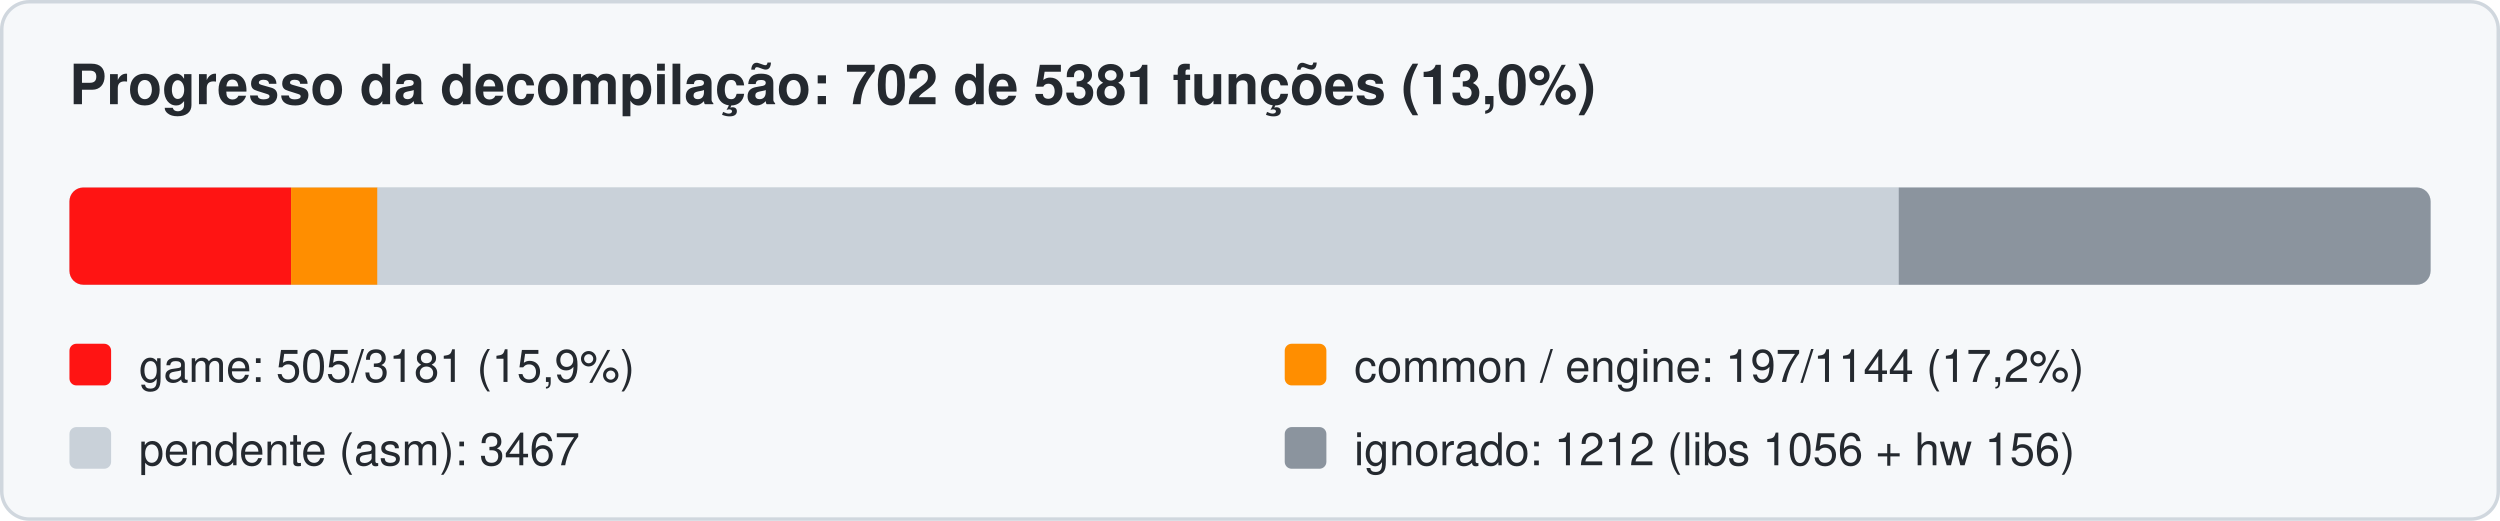
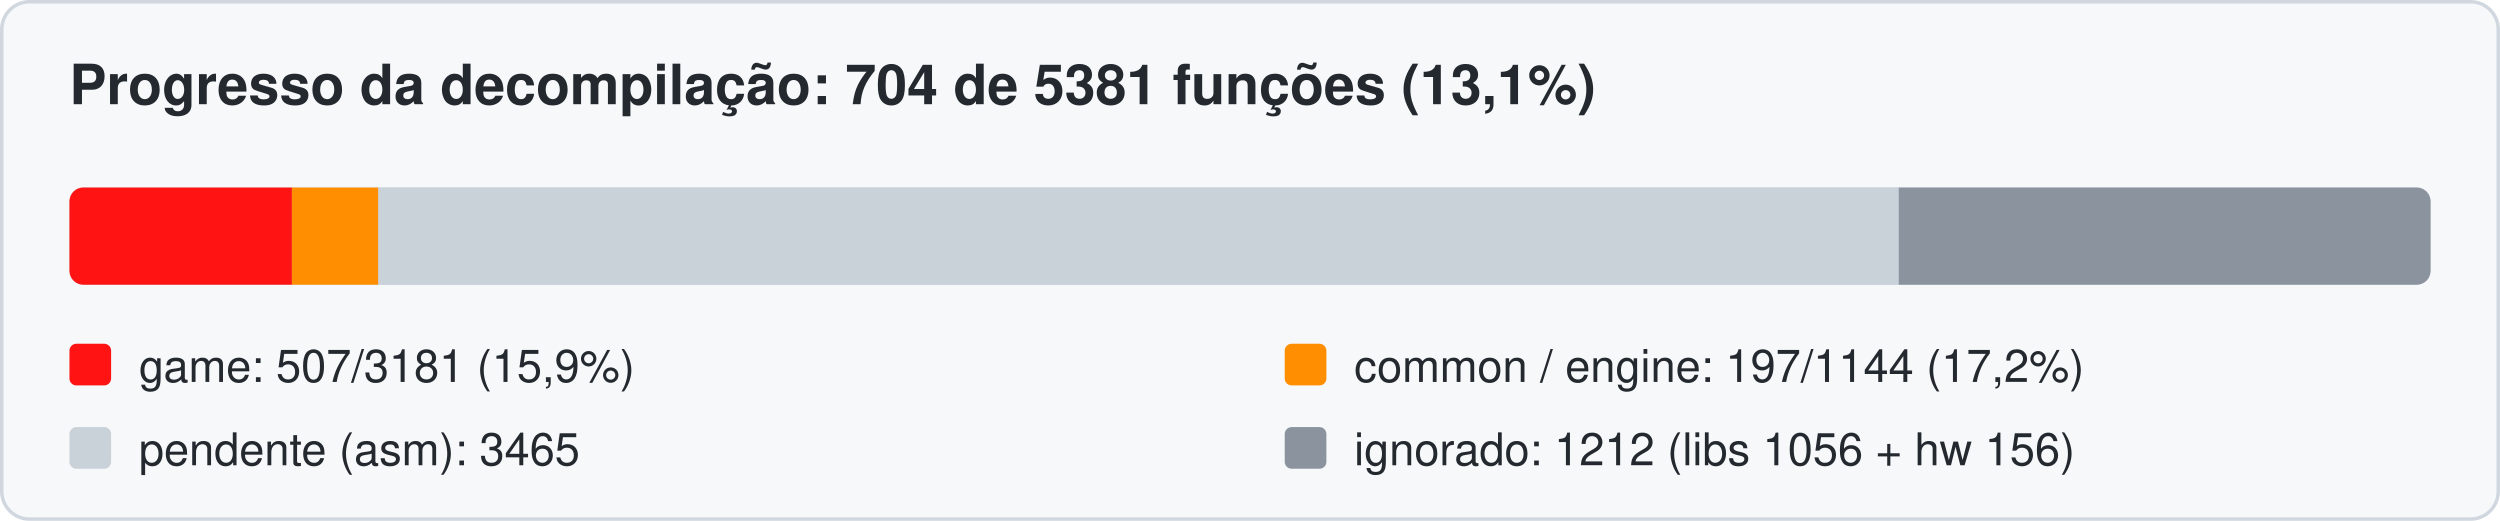
- <svg xmlns="http://www.w3.org/2000/svg" width="720" height="150" viewBox="0 0 720 150" role="img" aria-label="War of the Monsters: 702 de 5381 funcoes decompiladas (13,0%), 1212 ignoradas">
+ <svg xmlns="http://www.w3.org/2000/svg" width="720" height="150" viewBox="0 0 720 150" role="img" aria-label="War of the Monsters: 704 de 5381 funcoes decompiladas (13,1%), 1212 ignoradas">
  <rect x="0.5" y="0.5" width="719" height="149" rx="8" fill="#f6f8fa" stroke="#d0d7de" />
  <g font-family="-apple-system, 'Segoe UI', Helvetica, Arial, sans-serif">
-     <text x="20" y="30" font-size="16" font-weight="600" fill="#24292f">Progresso da decompilação: 702 de 5381 funções (13,0%)</text>
+     <text x="20" y="30" font-size="16" font-weight="600" fill="#24292f">Progresso da decompilação: 704 de 5381 funções (13,1%)</text>
    <rect x="20" y="54" width="680" height="28" rx="4" fill="#c9d1d9" />
    <clipPath id="r">
      <rect x="20" y="54" width="680" height="28" rx="4" />
    </clipPath>
    <g clip-path="url(#r)">
-       <rect x="20.00" y="54" width="63.82" height="28" fill="#ff1413" />
-       <rect x="83.82" y="54" width="24.90" height="28" fill="#ff8e00" />
-       <rect x="108.71" y="54" width="438.13" height="28" fill="#c9d1d9" />
+       <rect x="20.00" y="54" width="64.07" height="28" fill="#ff1413" />
+       <rect x="84.07" y="54" width="24.90" height="28" fill="#ff8e00" />
+       <rect x="108.96" y="54" width="437.87" height="28" fill="#c9d1d9" />
      <rect x="546.84" y="54" width="153.16" height="28" fill="#8b949e" />
    </g>
    <rect x="20" y="99" width="12" height="12" rx="2" fill="#ff1413" />
-     <text x="40" y="110" font-size="13" fill="#24292f">game: 505/3181 (15,9%)</text>
+     <text x="40" y="110" font-size="13" fill="#24292f">game: 507/3181 (15,9%)</text>
    <rect x="370" y="99" width="12" height="12" rx="2" fill="#ff8e00" />
    <text x="390" y="110" font-size="13" fill="#24292f">common / engine: 197/1144 (17,2%)</text>
    <rect x="20" y="123" width="12" height="12" rx="2" fill="#c9d1d9" />
-     <text x="40" y="134" font-size="13" fill="#24292f">pendente (asm): 3467</text>
+     <text x="40" y="134" font-size="13" fill="#24292f">pendente (asm): 3465</text>
    <rect x="370" y="123" width="12" height="12" rx="2" fill="#8b949e" />
    <text x="390" y="134" font-size="13" fill="#24292f">ignorado: 1212 (libs 1056 + hw 156)</text>
  </g>
</svg>
